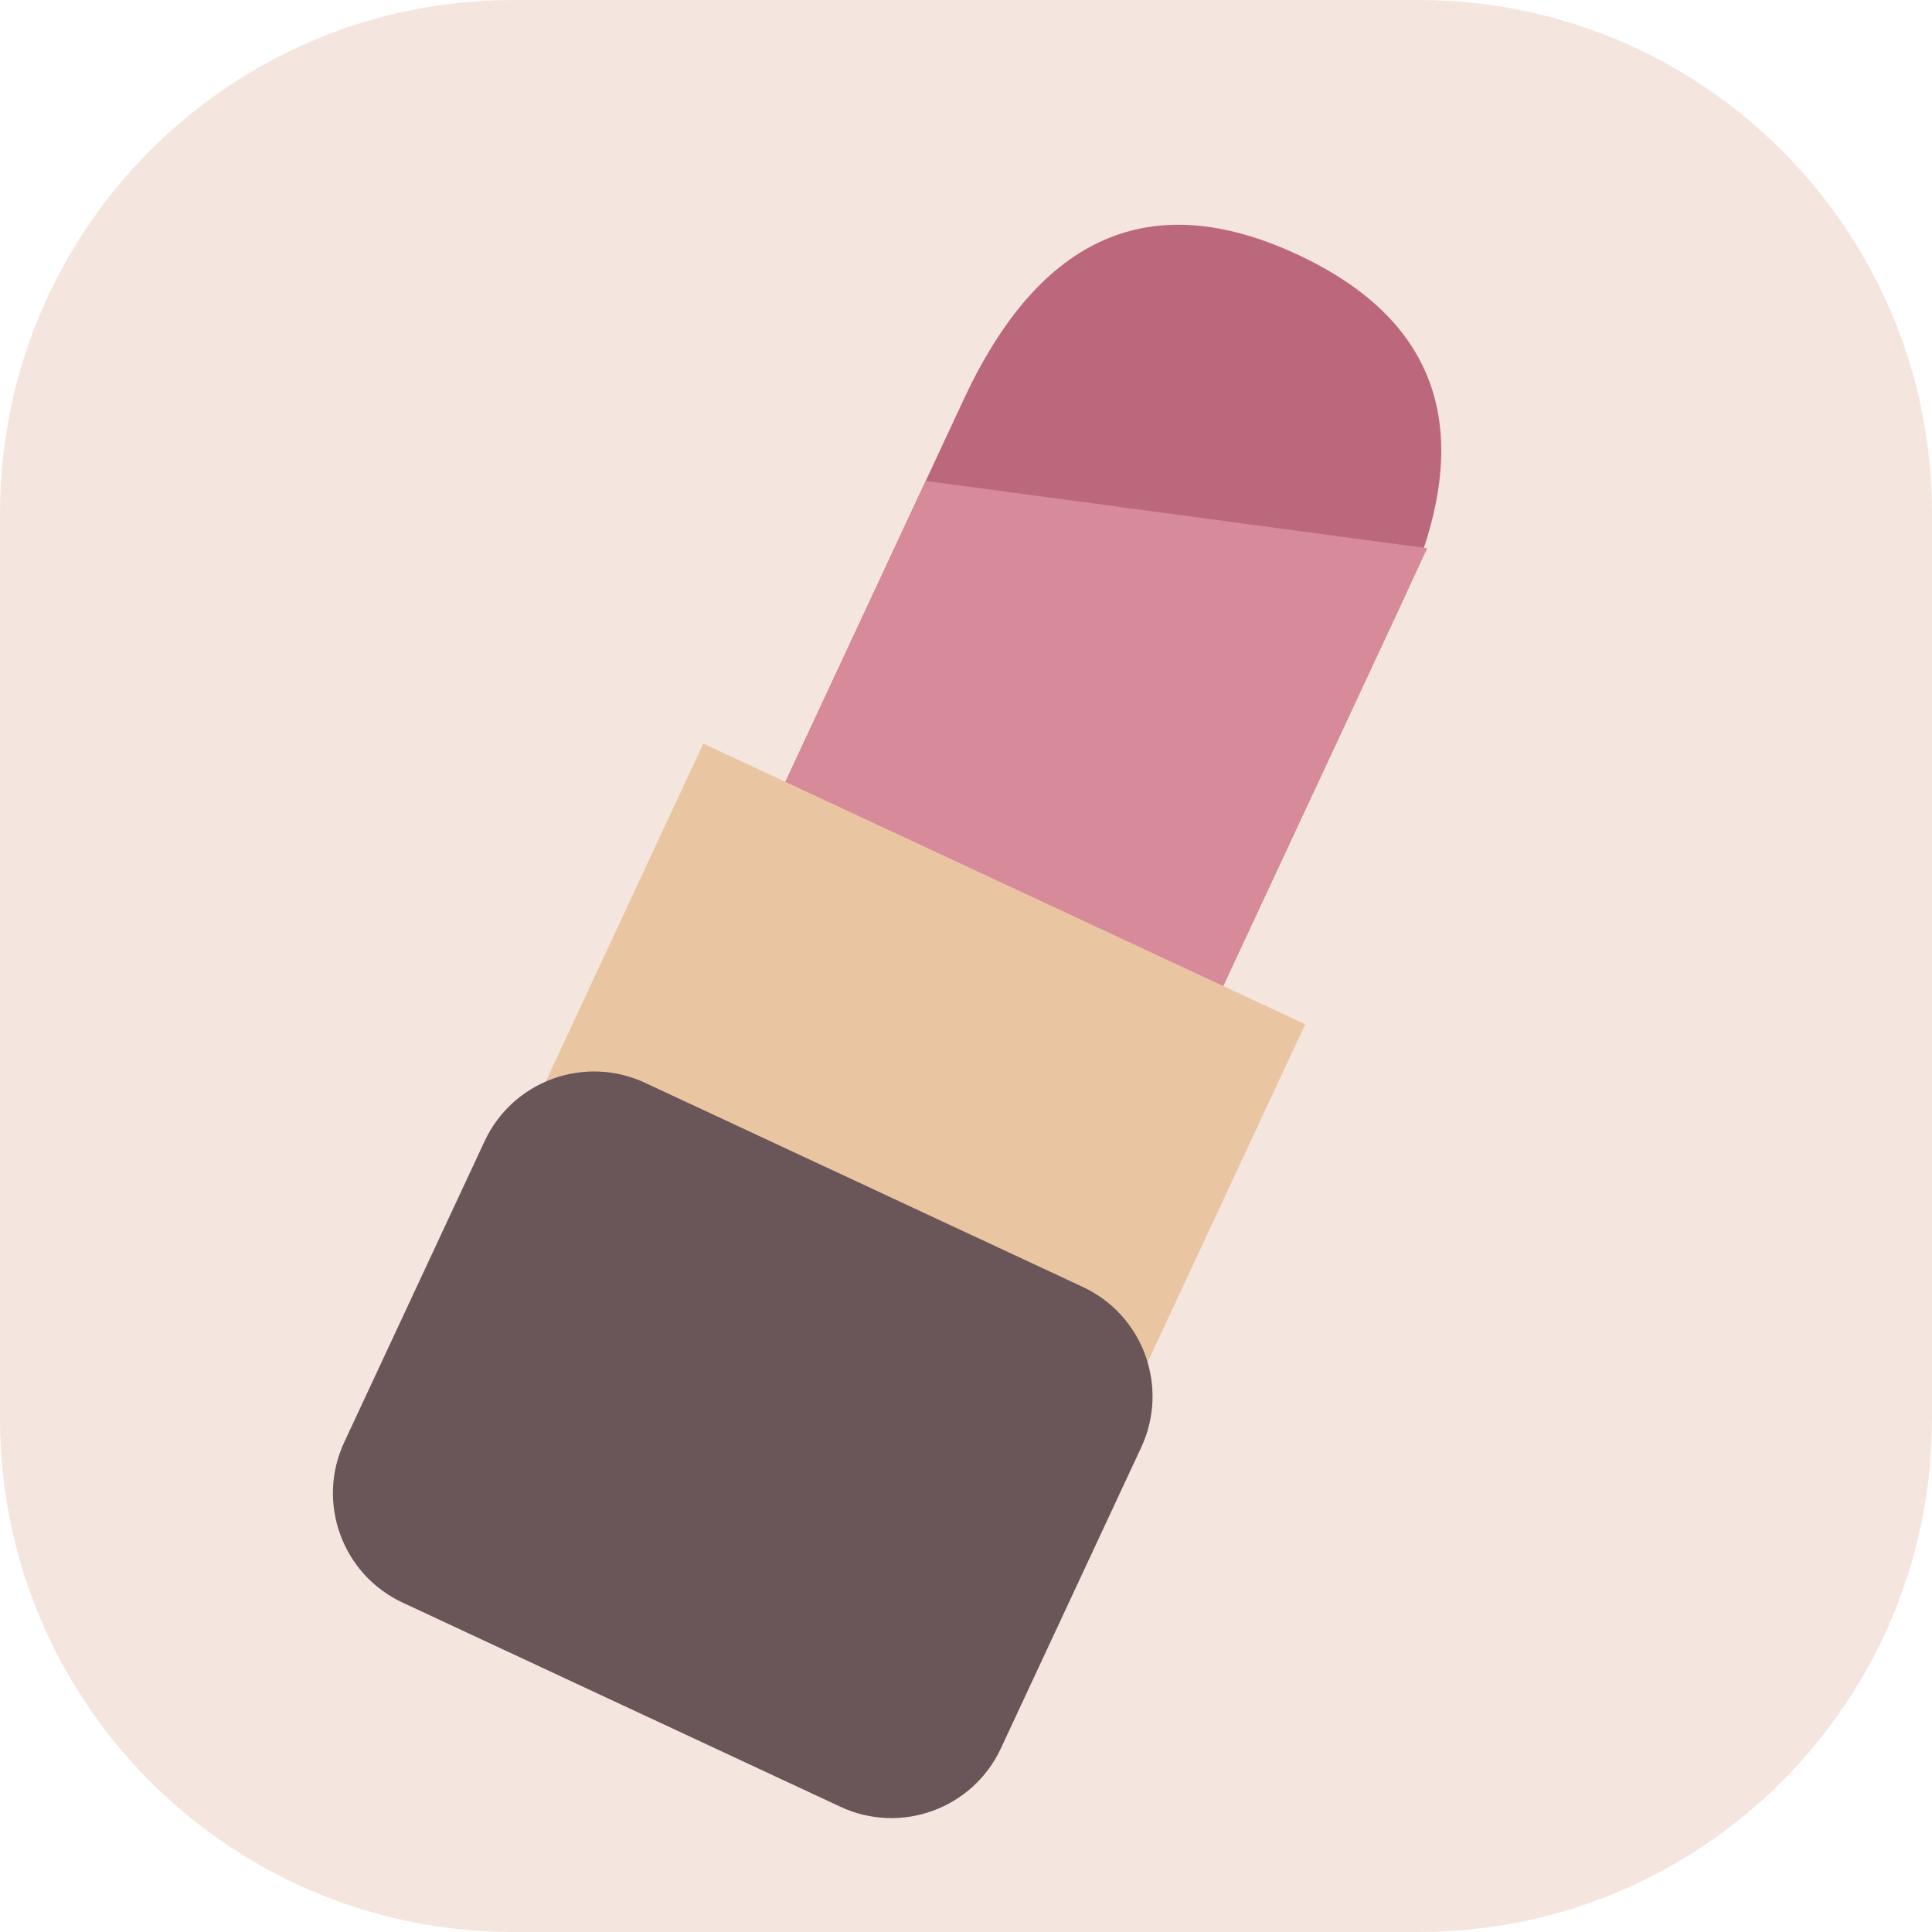
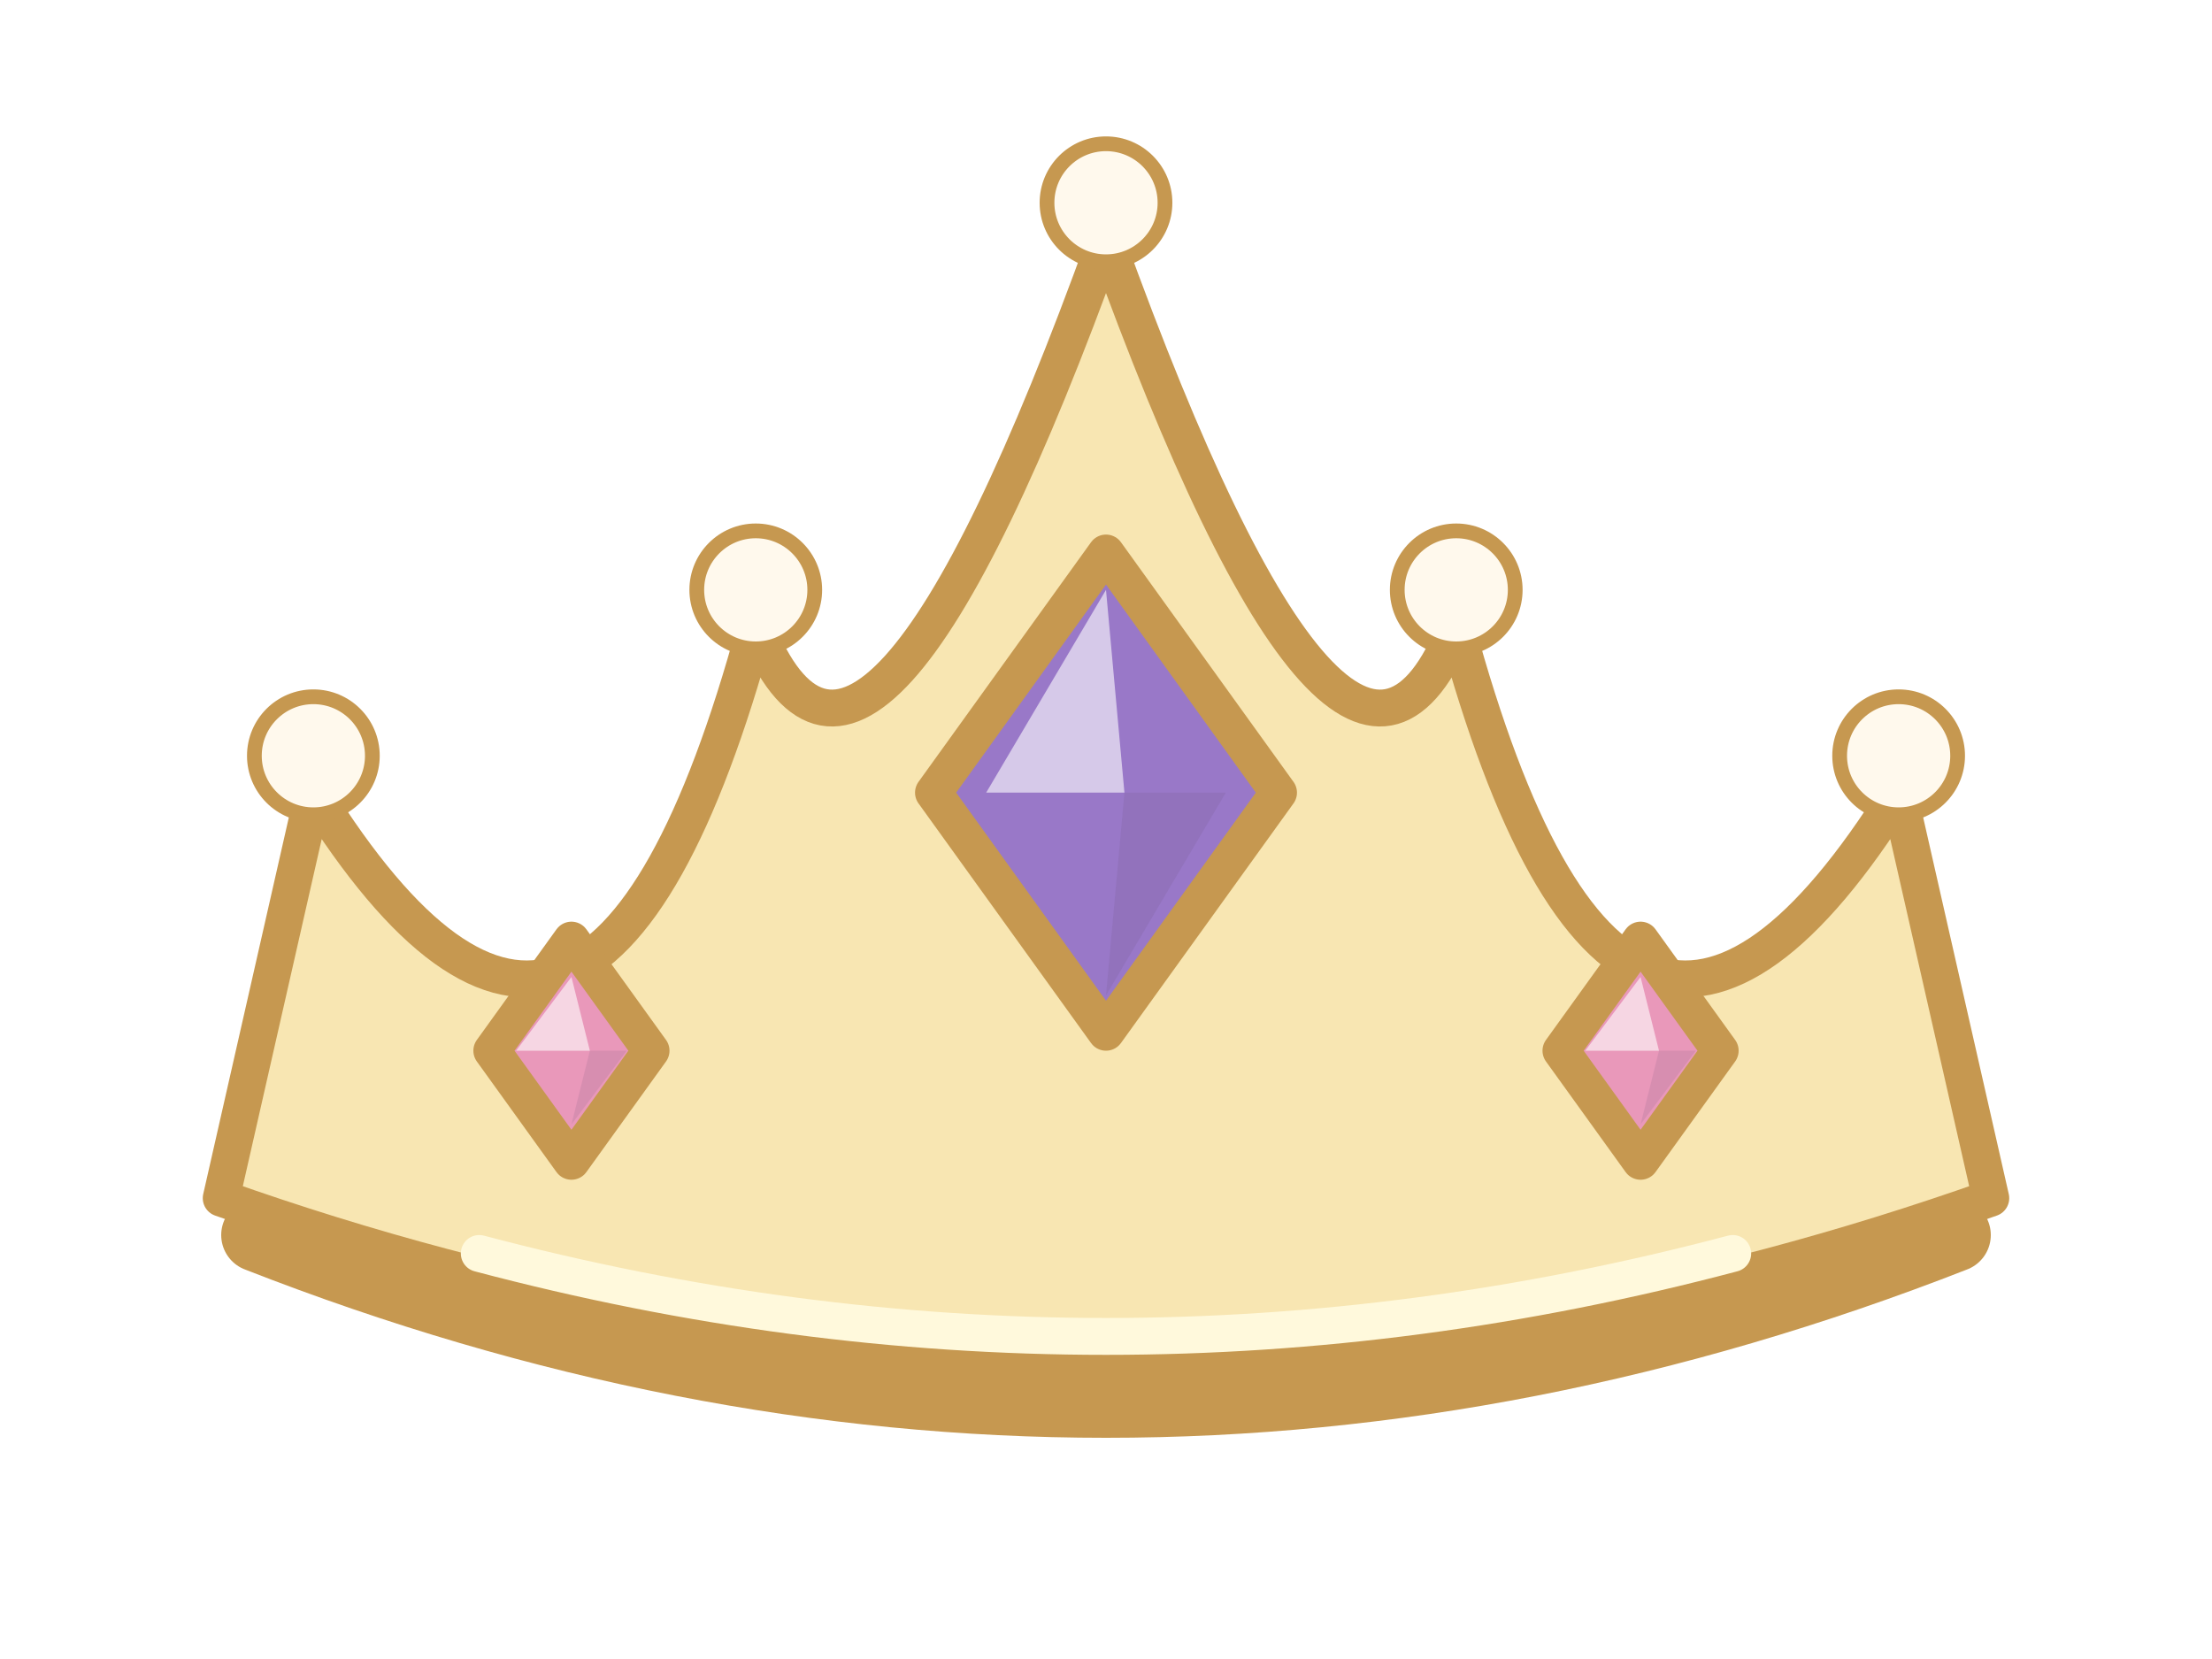
- <svg xmlns="http://www.w3.org/2000/svg" viewBox="0 0 64 64">
-   <rect width="64" height="64" rx="17" fill="#f5e5df" />
-   <g transform="rotate(25 32 32)">
-     <path d="M24 29V15q0-9 8-9t8 9v14" fill="#bb687c" />
-     <path d="M24 18l16-5v17H24" fill="#d68a9a" />
-     <path d="M21 29h22v13H21" fill="#e9c6a1" />
-     <rect x="20" y="40" width="24" height="19" rx="4" fill="#6a5559" />
-   </g>
+ <svg xmlns="http://www.w3.org/2000/svg" viewBox="0 0 120 90" aria-hidden="true" fill="none" stroke-linecap="round" stroke-linejoin="round">
+   <path d="M12 65Q60 82 108 65L103 43Q88 67 79 34Q73 49 60 13Q47 49 41 34Q32 67 17 43Z" fill="#f8e6b2" stroke="#c69850" stroke-width="2" />
+   <path d="M14 67Q60 85 106 67" fill="none" stroke="#c69850" stroke-width="4" />
+   <path d="M60 30L69.36 43 60 56 50.64 43Z" fill="#9978c8" stroke="#c69850" stroke-width="2" />
+   <path d="M60 32L61 43 53.5 43Z" fill="#ffffff99" stroke="none" stroke-width="2" />
+   <path d="M60 54L61 43 66.5 43Z" fill="#664c7122" stroke="none" stroke-width="2" />
+   <path d="M31 51L35.32 57 31 63 26.68 57Z" fill="#e998ba" stroke="#c69850" stroke-width="2" />
+   <path d="M31 53L32 57 28 57Z" fill="#ffffff99" stroke="none" stroke-width="2" />
+   <path d="M31 61L32 57 34 57Z" fill="#664c7122" stroke="none" stroke-width="2" />
+   <path d="M89 51L93.32 57 89 63 84.68 57Z" fill="#e998ba" stroke="#c69850" stroke-width="2" />
+   <path d="M89 53L90 57 86 57Z" fill="#ffffff99" stroke="none" stroke-width="2" />
+   <path d="M89 61L90 57 92 57Z" fill="#664c7122" stroke="none" stroke-width="2" />
+   <path d="M13.8 41a3.2 3.2 0 1 0 6.4 0a3.2 3.2 0 1 0 -6.4 0" fill="#fff9ed" stroke="#c69850" stroke-width="0.8" />
+   <path d="M37.8 32a3.2 3.2 0 1 0 6.4 0a3.2 3.2 0 1 0 -6.4 0" fill="#fff9ed" stroke="#c69850" stroke-width="0.8" />
+   <path d="M56.8 11a3.2 3.2 0 1 0 6.4 0a3.2 3.2 0 1 0 -6.4 0" fill="#fff9ed" stroke="#c69850" stroke-width="0.8" />
+   <path d="M75.8 32a3.2 3.2 0 1 0 6.4 0a3.2 3.2 0 1 0 -6.4 0" fill="#fff9ed" stroke="#c69850" stroke-width="0.8" />
+   <path d="M99.8 41a3.2 3.2 0 1 0 6.4 0a3.2 3.2 0 1 0 -6.4 0" fill="#fff9ed" stroke="#c69850" stroke-width="0.8" />
+   <path d="M26 68Q60 77 94 68" fill="none" stroke="#fff9dc" stroke-width="2" />
</svg>
